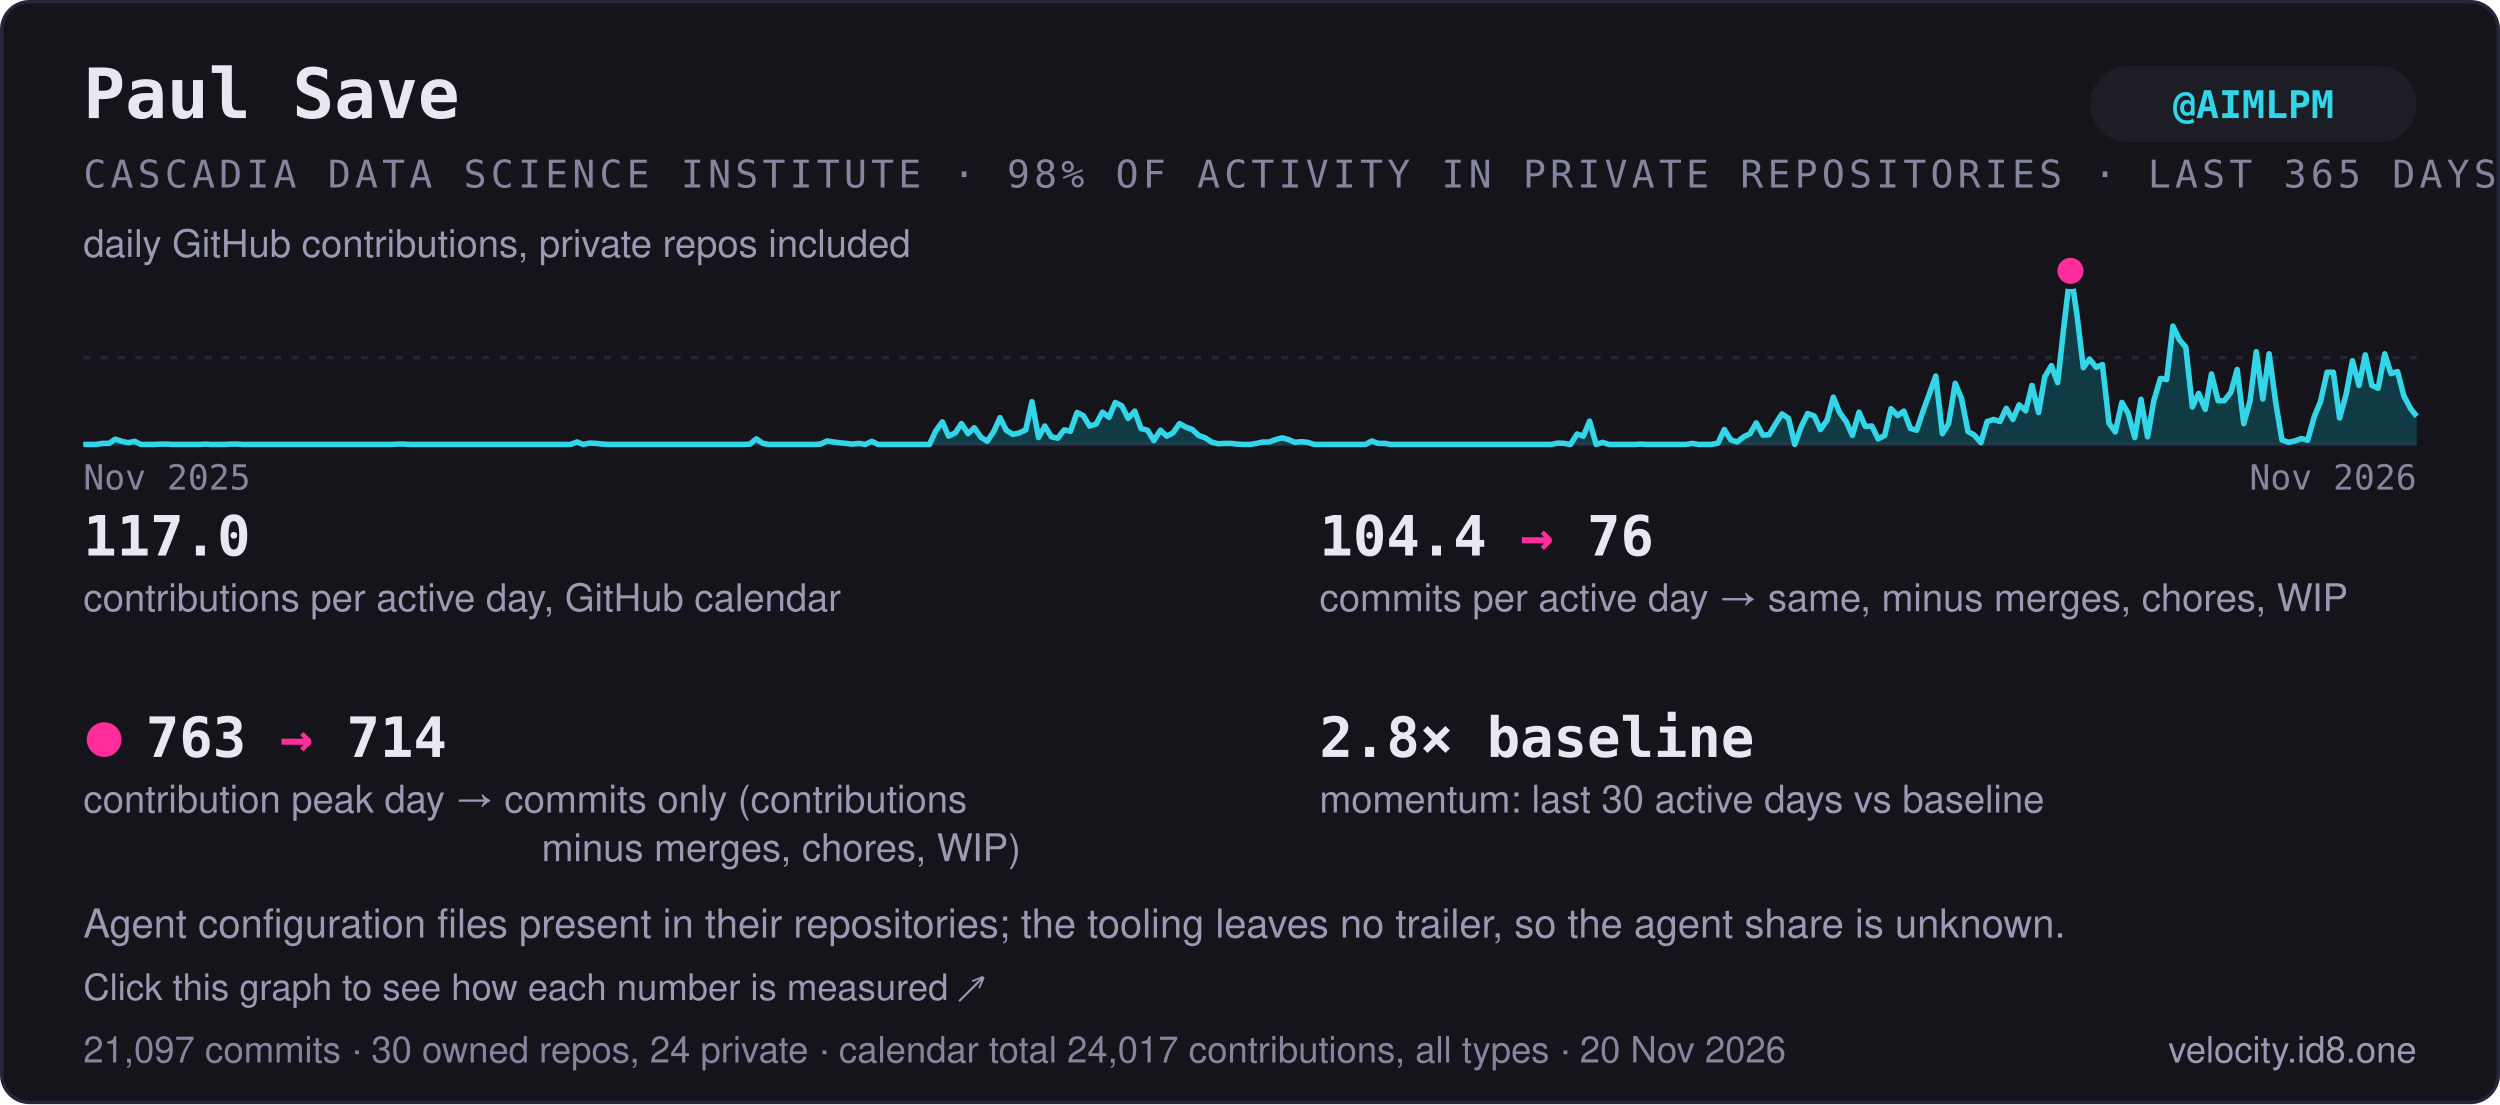
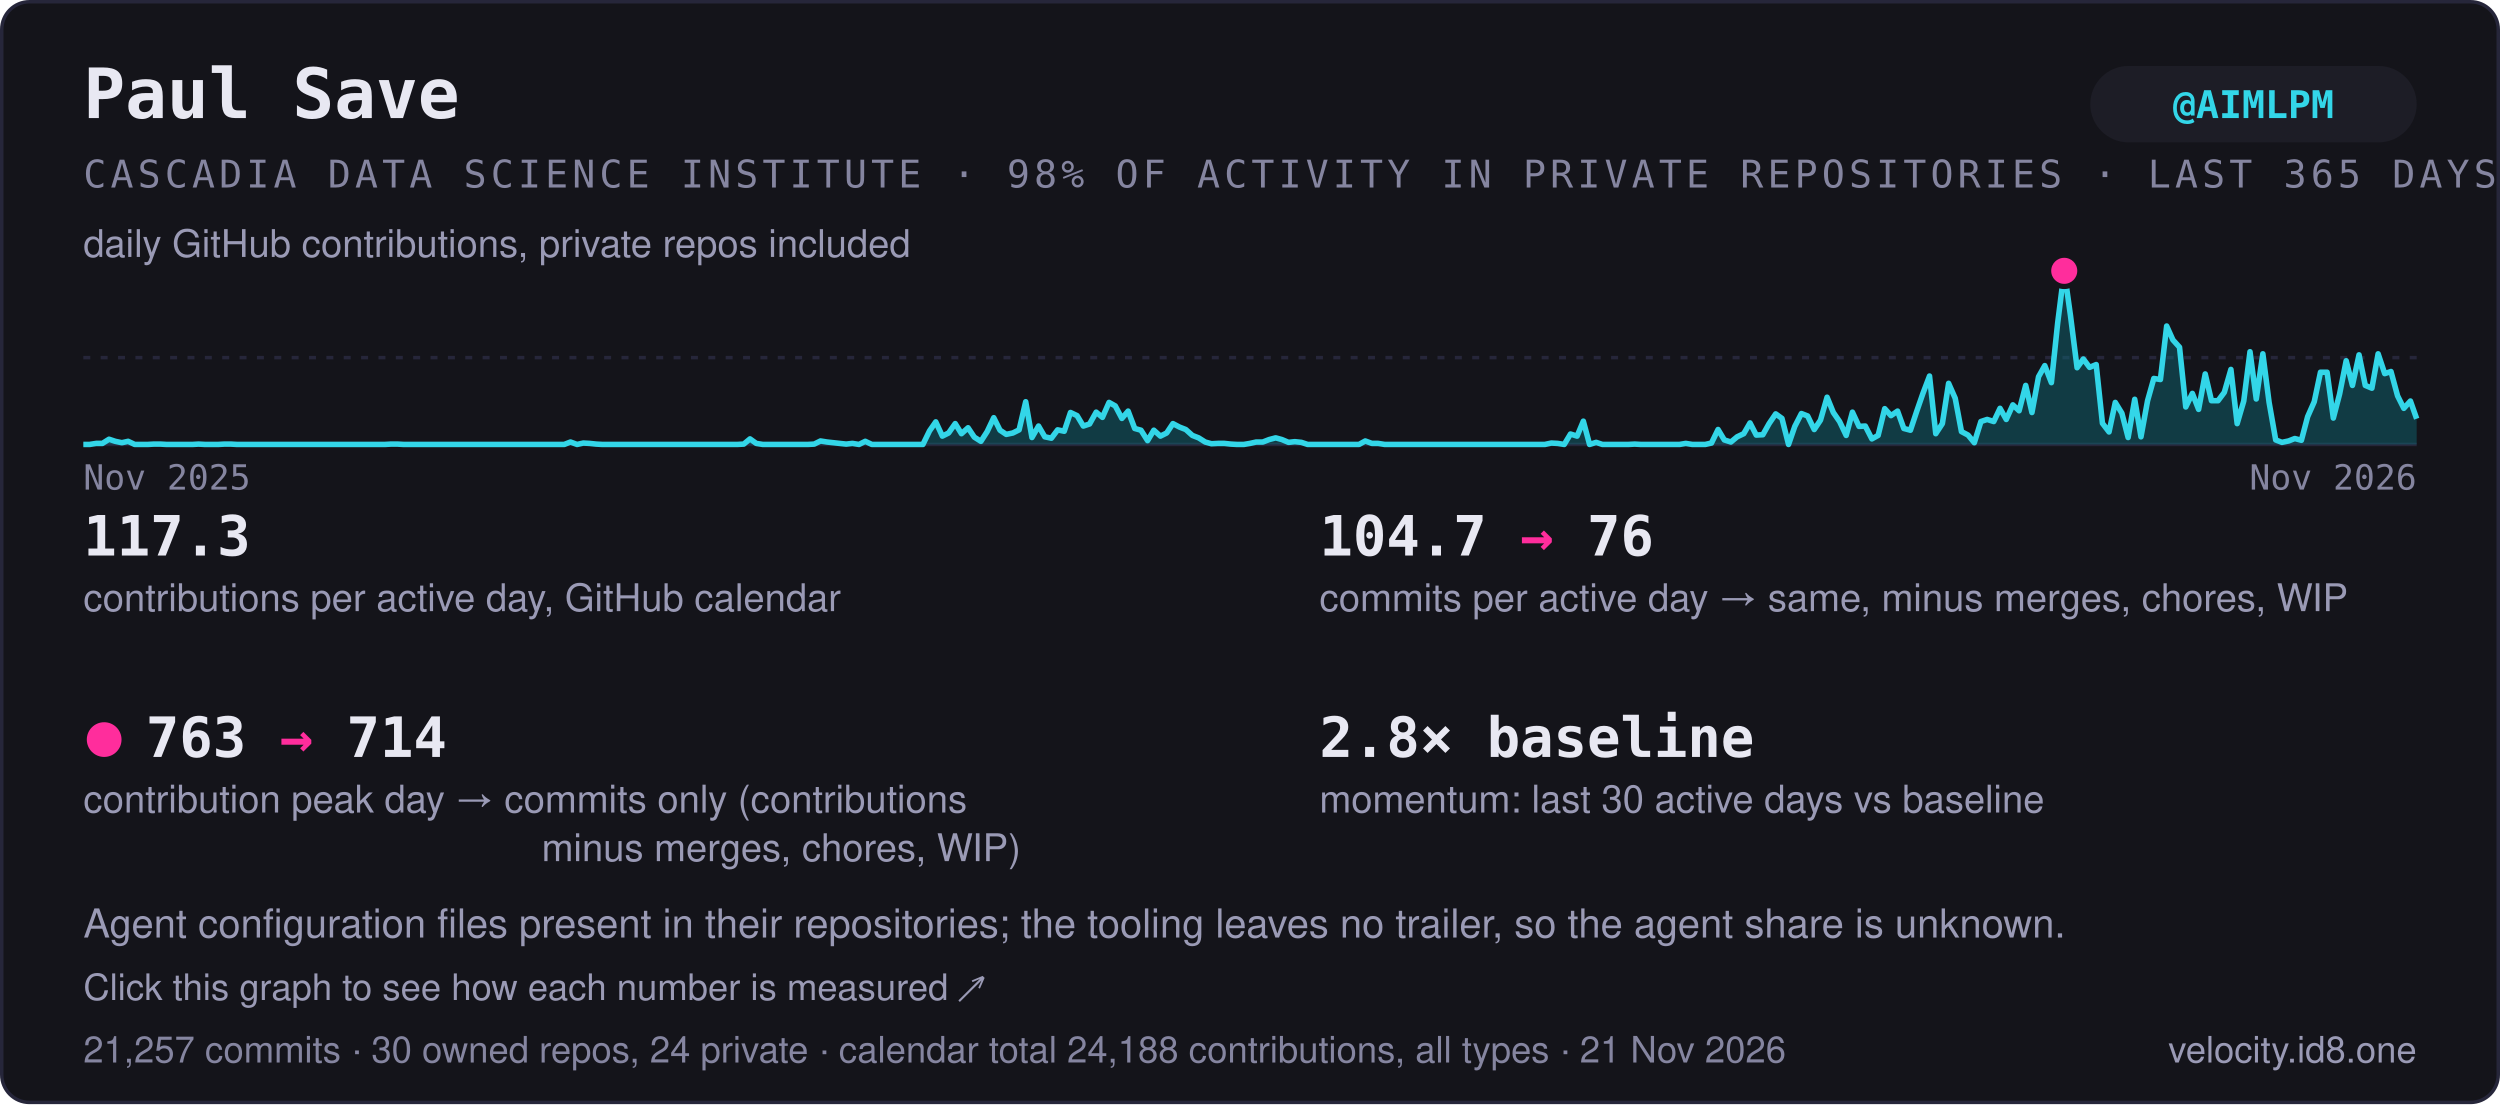
<svg xmlns="http://www.w3.org/2000/svg" width="720" height="318" viewBox="0 0 720 318" role="img" aria-label="Paul Save: Velocity Graph">
  <rect x="0.5" y="0.5" width="719" height="317" rx="8" fill="#14141A" stroke="#26263A" />
  <text x="24" y="34" font-family="Departure Mono, JetBrains Mono, ui-monospace, Menlo, monospace" font-size="20" font-weight="700" fill="#E8E8F2">Paul Save</text>
  <text x="24" y="54" font-family="Departure Mono, JetBrains Mono, ui-monospace, Menlo, monospace" font-size="11" letter-spacing="1.2" fill="#8585A0">CASCADIA DATA SCIENCE INSTITUTE · 98% OF ACTIVITY IN PRIVATE REPOSITORIES · LAST 365 DAYS</text>
  <rect x="602" y="19" width="94" height="22" rx="11" fill="#1D1D26" />
  <text x="649" y="34" text-anchor="middle" font-family="Departure Mono, JetBrains Mono, ui-monospace, Menlo, monospace" font-size="11" font-weight="600" fill="#33D6E8">@AIMLPM</text>
  <line x1="24" x2="696" y1="128" y2="128" stroke="#26263A" />
  <line x1="24" x2="696" y1="103.0" y2="103.0" stroke="#26263A" stroke-dasharray="2 3" />
-   <path d="M24.0,128.0 L25.8,128.0 L27.7,128.0 L29.5,127.7 L31.4,127.7 L33.2,126.5 L35.1,127.1 L36.9,127.5 L38.8,127.1 L40.6,128.0 L42.5,128.0 L44.3,128.0 L46.2,127.9 L48.0,127.9 L49.8,128.0 L51.7,128.0 L53.5,128.0 L55.4,128.0 L57.2,128.0 L59.1,127.9 L60.9,128.0 L62.8,128.0 L64.6,128.0 L66.5,127.9 L68.3,127.9 L70.2,128.0 L72.0,128.0 L73.8,128.0 L75.7,128.0 L77.5,128.0 L79.4,128.0 L81.2,128.0 L83.1,128.0 L84.9,128.0 L86.8,128.0 L88.6,128.0 L90.5,128.0 L92.3,128.0 L94.2,128.0 L96.0,128.0 L97.8,128.0 L99.7,128.0 L101.5,128.0 L103.4,128.0 L105.2,128.0 L107.1,128.0 L108.9,128.0 L110.8,128.0 L112.6,128.0 L114.5,127.9 L116.3,127.9 L118.2,128.0 L120.0,128.0 L121.8,128.0 L123.7,128.0 L125.5,128.0 L127.4,128.0 L129.2,128.0 L131.1,128.0 L132.9,128.0 L134.8,128.0 L136.6,128.0 L138.5,128.0 L140.3,128.0 L142.2,128.0 L144.0,128.0 L145.8,128.0 L147.7,128.0 L149.5,128.0 L151.4,128.0 L153.2,128.0 L155.1,128.0 L156.9,128.0 L158.8,128.0 L160.6,128.0 L162.5,128.0 L164.3,128.0 L166.2,127.3 L168.0,128.0 L169.8,127.6 L171.7,127.7 L173.5,127.9 L175.4,128.0 L177.2,128.0 L179.1,128.0 L180.9,128.0 L182.8,128.0 L184.6,128.0 L186.5,128.0 L188.3,128.0 L190.2,128.0 L192.0,128.0 L193.8,128.0 L195.7,128.0 L197.5,128.0 L199.4,128.0 L201.2,128.0 L203.1,128.0 L204.9,128.0 L206.8,128.0 L208.6,128.0 L210.5,128.0 L212.3,128.0 L214.2,128.0 L216.0,127.9 L217.8,126.4 L219.7,127.7 L221.5,128.0 L223.4,128.0 L225.2,128.0 L227.1,128.0 L228.9,128.0 L230.8,128.0 L232.6,128.0 L234.5,128.0 L236.3,127.9 L238.2,127.0 L240.0,127.3 L241.8,127.5 L243.7,127.7 L245.5,127.9 L247.4,127.7 L249.2,128.0 L251.1,127.1 L252.9,128.0 L254.8,128.0 L256.6,128.0 L258.5,128.0 L260.3,128.0 L262.2,128.0 L264.0,128.0 L265.8,128.0 L267.7,128.0 L269.5,124.1 L271.4,121.5 L273.2,125.6 L275.1,124.7 L276.9,122.0 L278.8,124.9 L280.6,123.2 L282.5,125.9 L284.3,127.1 L286.2,124.3 L288.0,120.3 L289.8,123.9 L291.7,125.1 L293.5,124.7 L295.4,123.8 L297.2,115.7 L299.1,126.0 L300.9,122.7 L302.8,125.8 L304.6,126.2 L306.5,123.8 L308.3,124.2 L310.2,118.8 L312.0,119.7 L313.8,122.7 L315.7,122.1 L317.5,118.7 L319.4,120.2 L321.2,115.9 L323.1,116.9 L324.9,120.5 L326.8,118.4 L328.6,123.4 L330.5,123.9 L332.3,126.9 L334.2,123.9 L336.0,125.6 L337.8,124.7 L339.7,122.0 L341.5,123.0 L343.4,123.7 L345.2,125.4 L347.1,126.1 L348.9,127.3 L350.8,127.8 L352.6,127.7 L354.5,127.7 L356.3,127.9 L358.2,128.0 L360.0,128.0 L361.8,127.7 L363.7,127.3 L365.5,127.3 L367.4,126.6 L369.2,126.1 L371.1,126.6 L372.9,127.4 L374.8,127.2 L376.6,127.4 L378.5,128.0 L380.3,128.0 L382.2,128.0 L384.0,128.0 L385.8,128.0 L387.7,128.0 L389.5,128.0 L391.4,128.0 L393.2,128.0 L395.1,127.0 L396.9,127.7 L398.8,127.7 L400.6,128.0 L402.5,128.0 L404.3,128.0 L406.2,128.0 L408.0,128.0 L409.8,128.0 L411.7,128.0 L413.5,128.0 L415.4,128.0 L417.2,128.0 L419.1,128.0 L420.9,128.0 L422.8,128.0 L424.6,128.0 L426.5,128.0 L428.3,128.0 L430.2,128.0 L432.0,128.0 L433.8,128.0 L435.7,128.0 L437.5,128.0 L439.4,128.0 L441.2,128.0 L443.1,128.0 L444.9,128.0 L446.8,128.0 L448.6,127.6 L450.5,127.7 L452.3,128.0 L454.2,125.0 L456.0,125.6 L457.8,121.3 L459.7,128.0 L461.5,127.4 L463.4,128.0 L465.2,128.0 L467.1,128.0 L468.9,128.0 L470.8,128.0 L472.6,127.9 L474.5,128.0 L476.3,128.0 L478.2,128.0 L480.0,128.0 L481.8,128.0 L483.7,128.0 L485.5,128.0 L487.4,127.7 L489.2,128.0 L491.1,128.0 L492.9,128.0 L494.8,127.6 L496.6,123.7 L498.5,126.7 L500.3,127.3 L502.2,125.8 L504.0,124.9 L505.8,121.8 L507.7,125.3 L509.5,125.2 L511.4,122.0 L513.2,119.2 L515.1,120.5 L516.9,128.0 L518.8,122.8 L520.6,119.1 L522.5,119.8 L524.3,123.7 L526.2,121.0 L528.0,114.4 L529.8,118.8 L531.7,121.4 L533.5,125.4 L535.4,118.7 L537.2,122.8 L539.1,122.7 L540.9,126.4 L542.8,125.4 L544.6,117.7 L546.5,119.7 L548.3,118.4 L550.2,123.4 L552.0,123.9 L553.8,118.5 L555.7,113.3 L557.5,108.3 L559.4,124.9 L561.2,122.0 L563.1,110.4 L564.9,114.7 L566.8,124.3 L568.6,125.3 L570.5,127.5 L572.3,121.4 L574.2,120.8 L576.0,121.4 L577.8,117.6 L579.7,120.8 L581.5,116.6 L583.4,118.3 L585.2,111.0 L587.1,118.8 L588.9,108.5 L590.8,105.3 L592.6,110.2 L594.5,93.1 L596.3,78.0 L598.2,90.9 L600.0,105.9 L601.8,103.4 L603.7,105.8 L605.5,105.0 L607.4,121.9 L609.2,124.4 L611.1,115.9 L612.9,119.0 L614.8,126.0 L616.6,115.0 L618.5,125.8 L620.3,115.4 L622.2,109.0 L624.0,109.3 L625.8,93.9 L627.7,97.9 L629.5,100.0 L631.4,117.2 L633.2,113.3 L635.1,117.9 L636.9,107.7 L638.8,115.4 L640.6,115.4 L642.5,113.0 L644.3,106.4 L646.2,122.0 L648.0,115.5 L649.8,101.3 L651.7,114.9 L653.5,101.9 L655.4,115.9 L657.2,126.7 L659.1,127.4 L660.9,127.0 L662.8,126.3 L664.6,126.8 L666.5,120.0 L668.3,115.7 L670.2,107.2 L672.0,107.2 L673.8,120.4 L675.7,113.5 L677.5,103.9 L679.4,111.0 L681.2,102.2 L683.1,111.0 L684.9,111.8 L686.8,101.9 L688.6,107.6 L690.5,107.0 L692.3,114.0 L694.2,117.6 L696.0,119.9 L696.0,128 L24,128 Z" fill="#0F6B78" fill-opacity="0.45" />
-   <path d="M24.0,128.0 L25.8,128.0 L27.7,128.0 L29.5,127.7 L31.4,127.7 L33.2,126.5 L35.1,127.1 L36.9,127.5 L38.8,127.1 L40.6,128.0 L42.5,128.0 L44.3,128.0 L46.2,127.9 L48.0,127.9 L49.8,128.0 L51.7,128.0 L53.5,128.0 L55.4,128.0 L57.2,128.0 L59.1,127.9 L60.9,128.0 L62.8,128.0 L64.6,128.0 L66.5,127.9 L68.3,127.9 L70.2,128.0 L72.0,128.0 L73.8,128.0 L75.7,128.0 L77.5,128.0 L79.4,128.0 L81.2,128.0 L83.1,128.0 L84.9,128.0 L86.8,128.0 L88.6,128.0 L90.5,128.0 L92.3,128.0 L94.2,128.0 L96.0,128.0 L97.8,128.0 L99.7,128.0 L101.5,128.0 L103.4,128.0 L105.2,128.0 L107.1,128.0 L108.9,128.0 L110.8,128.0 L112.6,128.0 L114.5,127.9 L116.3,127.9 L118.2,128.0 L120.0,128.0 L121.8,128.0 L123.7,128.0 L125.5,128.0 L127.4,128.0 L129.2,128.0 L131.1,128.0 L132.9,128.0 L134.8,128.0 L136.6,128.0 L138.5,128.0 L140.3,128.0 L142.2,128.0 L144.0,128.0 L145.8,128.0 L147.7,128.0 L149.5,128.0 L151.4,128.0 L153.2,128.0 L155.1,128.0 L156.9,128.0 L158.8,128.0 L160.6,128.0 L162.5,128.0 L164.3,128.0 L166.2,127.3 L168.0,128.0 L169.8,127.6 L171.7,127.7 L173.5,127.9 L175.4,128.0 L177.2,128.0 L179.1,128.0 L180.9,128.0 L182.8,128.0 L184.6,128.0 L186.5,128.0 L188.3,128.0 L190.2,128.0 L192.0,128.0 L193.8,128.0 L195.7,128.0 L197.5,128.0 L199.4,128.0 L201.2,128.0 L203.1,128.0 L204.9,128.0 L206.8,128.0 L208.6,128.0 L210.5,128.0 L212.3,128.0 L214.2,128.0 L216.0,127.9 L217.8,126.4 L219.7,127.7 L221.5,128.0 L223.4,128.0 L225.2,128.0 L227.1,128.0 L228.9,128.0 L230.8,128.0 L232.6,128.0 L234.5,128.0 L236.3,127.9 L238.2,127.0 L240.0,127.3 L241.8,127.5 L243.7,127.7 L245.5,127.9 L247.4,127.7 L249.2,128.0 L251.1,127.1 L252.9,128.0 L254.8,128.0 L256.6,128.0 L258.5,128.0 L260.3,128.0 L262.2,128.0 L264.0,128.0 L265.8,128.0 L267.7,128.0 L269.5,124.1 L271.4,121.5 L273.2,125.6 L275.1,124.7 L276.9,122.0 L278.8,124.9 L280.6,123.2 L282.5,125.9 L284.3,127.1 L286.2,124.3 L288.0,120.3 L289.8,123.9 L291.7,125.1 L293.5,124.7 L295.4,123.8 L297.2,115.7 L299.1,126.0 L300.9,122.7 L302.8,125.8 L304.6,126.2 L306.5,123.8 L308.3,124.2 L310.2,118.8 L312.0,119.7 L313.8,122.7 L315.7,122.1 L317.5,118.7 L319.4,120.2 L321.2,115.9 L323.1,116.9 L324.9,120.5 L326.8,118.4 L328.6,123.4 L330.5,123.9 L332.3,126.9 L334.2,123.9 L336.0,125.6 L337.8,124.7 L339.7,122.0 L341.5,123.0 L343.4,123.7 L345.2,125.4 L347.1,126.1 L348.9,127.3 L350.8,127.8 L352.6,127.7 L354.5,127.7 L356.3,127.9 L358.2,128.0 L360.0,128.0 L361.8,127.7 L363.7,127.3 L365.5,127.3 L367.4,126.6 L369.2,126.1 L371.1,126.6 L372.9,127.4 L374.8,127.2 L376.6,127.4 L378.5,128.0 L380.3,128.0 L382.2,128.0 L384.0,128.0 L385.8,128.0 L387.7,128.0 L389.5,128.0 L391.4,128.0 L393.2,128.0 L395.1,127.0 L396.9,127.7 L398.8,127.7 L400.6,128.0 L402.5,128.0 L404.3,128.0 L406.2,128.0 L408.0,128.0 L409.8,128.0 L411.7,128.0 L413.5,128.0 L415.4,128.0 L417.2,128.0 L419.1,128.0 L420.9,128.0 L422.8,128.0 L424.6,128.0 L426.5,128.0 L428.3,128.0 L430.2,128.0 L432.0,128.0 L433.8,128.0 L435.7,128.0 L437.5,128.0 L439.4,128.0 L441.2,128.0 L443.1,128.0 L444.9,128.0 L446.8,128.0 L448.6,127.6 L450.5,127.7 L452.3,128.0 L454.2,125.0 L456.0,125.6 L457.8,121.3 L459.7,128.0 L461.5,127.4 L463.4,128.0 L465.2,128.0 L467.1,128.0 L468.9,128.0 L470.8,128.0 L472.6,127.9 L474.5,128.0 L476.3,128.0 L478.2,128.0 L480.0,128.0 L481.8,128.0 L483.7,128.0 L485.5,128.0 L487.4,127.7 L489.2,128.0 L491.1,128.0 L492.9,128.0 L494.8,127.6 L496.6,123.7 L498.5,126.7 L500.3,127.3 L502.2,125.8 L504.0,124.9 L505.8,121.8 L507.7,125.3 L509.5,125.2 L511.4,122.0 L513.2,119.2 L515.1,120.5 L516.9,128.0 L518.8,122.8 L520.6,119.1 L522.5,119.8 L524.3,123.7 L526.2,121.0 L528.0,114.4 L529.8,118.8 L531.7,121.4 L533.5,125.4 L535.4,118.7 L537.2,122.8 L539.1,122.7 L540.9,126.4 L542.8,125.4 L544.6,117.7 L546.5,119.7 L548.3,118.4 L550.2,123.4 L552.0,123.9 L553.8,118.5 L555.7,113.3 L557.5,108.3 L559.4,124.9 L561.2,122.0 L563.1,110.4 L564.9,114.7 L566.8,124.3 L568.6,125.3 L570.5,127.5 L572.3,121.4 L574.2,120.8 L576.0,121.4 L577.8,117.6 L579.7,120.8 L581.5,116.6 L583.4,118.3 L585.2,111.0 L587.1,118.8 L588.9,108.5 L590.8,105.3 L592.6,110.2 L594.5,93.1 L596.3,78.0 L598.2,90.9 L600.0,105.9 L601.8,103.4 L603.7,105.8 L605.5,105.0 L607.4,121.9 L609.2,124.4 L611.1,115.9 L612.9,119.0 L614.8,126.0 L616.6,115.0 L618.5,125.8 L620.3,115.4 L622.2,109.0 L624.0,109.3 L625.8,93.9 L627.7,97.9 L629.5,100.0 L631.4,117.2 L633.2,113.3 L635.1,117.9 L636.9,107.7 L638.8,115.4 L640.6,115.4 L642.5,113.0 L644.3,106.4 L646.2,122.0 L648.0,115.5 L649.8,101.3 L651.7,114.9 L653.5,101.9 L655.4,115.9 L657.2,126.7 L659.1,127.4 L660.9,127.0 L662.8,126.3 L664.6,126.8 L666.5,120.0 L668.3,115.7 L670.2,107.2 L672.0,107.2 L673.8,120.4 L675.7,113.5 L677.5,103.9 L679.4,111.0 L681.2,102.2 L683.1,111.0 L684.9,111.8 L686.8,101.9 L688.6,107.6 L690.5,107.0 L692.3,114.0 L694.2,117.6 L696.0,119.9" fill="none" stroke="#33D6E8" stroke-width="1.6" stroke-linejoin="round" />
-   <circle cx="596.3" cy="78.0" r="4.5" fill="#FF2D9C" stroke="#14141A" stroke-width="1.5" />
+   <path d="M24.0,128.0 L25.8,128.0 L27.7,127.7 L29.5,127.7 L31.4,126.5 L33.2,127.1 L35.1,127.5 L36.9,127.1 L38.8,128.0 L40.6,128.0 L42.5,128.0 L44.3,127.9 L46.2,127.9 L48.0,128.0 L49.8,128.0 L51.7,128.0 L53.5,128.0 L55.4,128.0 L57.2,127.9 L59.1,128.0 L60.9,128.0 L62.8,128.0 L64.6,127.9 L66.5,127.9 L68.3,128.0 L70.2,128.0 L72.0,128.0 L73.8,128.0 L75.7,128.0 L77.5,128.0 L79.4,128.0 L81.2,128.0 L83.1,128.0 L84.9,128.0 L86.8,128.0 L88.6,128.0 L90.5,128.0 L92.3,128.0 L94.2,128.0 L96.0,128.0 L97.8,128.0 L99.7,128.0 L101.5,128.0 L103.4,128.0 L105.2,128.0 L107.1,128.0 L108.9,128.0 L110.8,128.0 L112.6,127.9 L114.5,127.9 L116.3,128.0 L118.2,128.0 L120.0,128.0 L121.8,128.0 L123.7,128.0 L125.5,128.0 L127.4,128.0 L129.2,128.0 L131.1,128.0 L132.9,128.0 L134.8,128.0 L136.6,128.0 L138.5,128.0 L140.3,128.0 L142.2,128.0 L144.0,128.0 L145.8,128.0 L147.7,128.0 L149.5,128.0 L151.4,128.0 L153.2,128.0 L155.1,128.0 L156.9,128.0 L158.8,128.0 L160.6,128.0 L162.5,128.0 L164.3,127.3 L166.2,128.0 L168.0,127.6 L169.8,127.7 L171.7,127.9 L173.5,128.0 L175.4,128.0 L177.2,128.0 L179.1,128.0 L180.9,128.0 L182.8,128.0 L184.6,128.0 L186.5,128.0 L188.3,128.0 L190.2,128.0 L192.0,128.0 L193.8,128.0 L195.7,128.0 L197.5,128.0 L199.4,128.0 L201.2,128.0 L203.1,128.0 L204.9,128.0 L206.8,128.0 L208.6,128.0 L210.5,128.0 L212.3,128.0 L214.2,127.9 L216.0,126.4 L217.8,127.7 L219.7,128.0 L221.5,128.0 L223.4,128.0 L225.2,128.0 L227.1,128.0 L228.9,128.0 L230.8,128.0 L232.6,128.0 L234.5,127.9 L236.3,127.0 L238.2,127.3 L240.0,127.5 L241.8,127.7 L243.7,127.9 L245.5,127.7 L247.4,128.0 L249.2,127.1 L251.1,128.0 L252.9,128.0 L254.8,128.0 L256.6,128.0 L258.5,128.0 L260.3,128.0 L262.2,128.0 L264.0,128.0 L265.8,128.0 L267.7,124.1 L269.5,121.5 L271.4,125.6 L273.2,124.7 L275.1,122.0 L276.9,124.9 L278.8,123.2 L280.6,125.9 L282.5,127.1 L284.3,124.3 L286.2,120.3 L288.0,123.9 L289.8,125.1 L291.7,124.7 L293.5,123.8 L295.4,115.7 L297.2,126.0 L299.1,122.7 L300.9,125.8 L302.8,126.2 L304.6,123.8 L306.5,124.2 L308.3,118.8 L310.2,119.7 L312.0,122.7 L313.8,122.1 L315.7,118.7 L317.5,120.2 L319.4,115.9 L321.2,116.9 L323.1,120.5 L324.9,118.4 L326.8,123.4 L328.6,123.9 L330.5,126.9 L332.3,123.9 L334.2,125.6 L336.0,124.7 L337.8,122.0 L339.7,123.0 L341.5,123.7 L343.4,125.4 L345.2,126.1 L347.1,127.3 L348.9,127.8 L350.8,127.7 L352.6,127.7 L354.5,127.9 L356.3,128.0 L358.2,128.0 L360.0,127.7 L361.8,127.3 L363.7,127.3 L365.5,126.6 L367.4,126.1 L369.2,126.6 L371.1,127.4 L372.9,127.2 L374.8,127.4 L376.6,128.0 L378.5,128.0 L380.3,128.0 L382.2,128.0 L384.0,128.0 L385.8,128.0 L387.7,128.0 L389.5,128.0 L391.4,128.0 L393.2,127.0 L395.1,127.7 L396.9,127.7 L398.8,128.0 L400.6,128.0 L402.5,128.0 L404.3,128.0 L406.2,128.0 L408.0,128.0 L409.8,128.0 L411.7,128.0 L413.5,128.0 L415.4,128.0 L417.2,128.0 L419.1,128.0 L420.9,128.0 L422.8,128.0 L424.6,128.0 L426.5,128.0 L428.3,128.0 L430.2,128.0 L432.0,128.0 L433.8,128.0 L435.7,128.0 L437.5,128.0 L439.4,128.0 L441.2,128.0 L443.1,128.0 L444.9,128.0 L446.8,127.6 L448.6,127.7 L450.5,128.0 L452.3,125.0 L454.2,125.6 L456.0,121.3 L457.8,128.0 L459.7,127.4 L461.5,128.0 L463.4,128.0 L465.2,128.0 L467.1,128.0 L468.9,128.0 L470.8,127.9 L472.6,128.0 L474.5,128.0 L476.3,128.0 L478.2,128.0 L480.0,128.0 L481.8,128.0 L483.7,128.0 L485.5,127.7 L487.4,128.0 L489.2,128.0 L491.1,128.0 L492.9,127.6 L494.8,123.7 L496.6,126.7 L498.5,127.3 L500.3,125.8 L502.2,124.9 L504.0,121.8 L505.8,125.3 L507.7,125.2 L509.5,122.0 L511.4,119.2 L513.2,120.5 L515.1,128.0 L516.9,122.8 L518.8,119.1 L520.6,119.8 L522.5,123.7 L524.3,121.0 L526.2,114.4 L528.0,118.8 L529.8,121.4 L531.7,125.4 L533.5,118.7 L535.4,122.8 L537.2,122.7 L539.1,126.4 L540.9,125.4 L542.8,117.7 L544.6,119.7 L546.5,118.4 L548.3,123.4 L550.2,123.9 L552.0,118.5 L553.8,113.3 L555.7,108.3 L557.5,124.9 L559.4,122.0 L561.2,110.4 L563.1,114.7 L564.9,124.3 L566.8,125.3 L568.6,127.5 L570.5,121.4 L572.3,120.8 L574.2,121.4 L576.0,117.6 L577.8,120.8 L579.7,116.6 L581.5,118.3 L583.4,111.0 L585.2,118.8 L587.1,108.5 L588.9,105.3 L590.8,110.2 L592.6,93.1 L594.5,78.0 L596.3,90.9 L598.2,105.9 L600.0,103.4 L601.8,105.8 L603.7,105.0 L605.5,121.9 L607.4,124.4 L609.2,115.9 L611.1,119.0 L612.9,126.0 L614.8,115.0 L616.6,125.8 L618.5,115.4 L620.3,109.0 L622.2,109.3 L624.0,93.9 L625.8,97.9 L627.7,100.0 L629.5,117.2 L631.4,113.3 L633.2,117.9 L635.1,107.7 L636.9,115.4 L638.8,115.4 L640.6,113.0 L642.5,106.4 L644.3,122.0 L646.2,115.5 L648.0,101.3 L649.8,114.9 L651.7,101.9 L653.5,115.9 L655.4,126.7 L657.2,127.4 L659.1,127.0 L660.9,126.3 L662.8,126.8 L664.6,120.0 L666.5,115.7 L668.3,107.2 L670.2,107.2 L672.0,120.4 L673.8,113.5 L675.7,103.9 L677.5,111.0 L679.4,102.2 L681.2,111.0 L683.1,111.8 L684.9,101.9 L686.8,107.6 L688.6,107.0 L690.5,114.0 L692.3,117.6 L694.2,115.5 L696.0,120.6 L696.0,128 L24,128 Z" fill="#0F6B78" fill-opacity="0.45" />
+   <path d="M24.0,128.0 L25.8,128.0 L27.7,127.7 L29.5,127.7 L31.4,126.5 L33.2,127.1 L35.1,127.5 L36.9,127.1 L38.8,128.0 L40.6,128.0 L42.5,128.0 L44.3,127.9 L46.2,127.9 L48.0,128.0 L49.8,128.0 L51.7,128.0 L53.5,128.0 L55.4,128.0 L57.2,127.9 L59.1,128.0 L60.9,128.0 L62.8,128.0 L64.6,127.9 L66.5,127.9 L68.3,128.0 L70.2,128.0 L72.0,128.0 L73.8,128.0 L75.7,128.0 L77.5,128.0 L79.4,128.0 L81.2,128.0 L83.1,128.0 L84.9,128.0 L86.8,128.0 L88.6,128.0 L90.5,128.0 L92.3,128.0 L94.2,128.0 L96.0,128.0 L97.8,128.0 L99.7,128.0 L101.5,128.0 L103.4,128.0 L105.2,128.0 L107.1,128.0 L108.9,128.0 L110.8,128.0 L112.6,127.9 L114.5,127.9 L116.3,128.0 L118.2,128.0 L120.0,128.0 L121.8,128.0 L123.7,128.0 L125.5,128.0 L127.4,128.0 L129.2,128.0 L131.1,128.0 L132.9,128.0 L134.8,128.0 L136.6,128.0 L138.5,128.0 L140.3,128.0 L142.2,128.0 L144.0,128.0 L145.8,128.0 L147.7,128.0 L149.5,128.0 L151.4,128.0 L153.2,128.0 L155.1,128.0 L156.9,128.0 L158.8,128.0 L160.6,128.0 L162.5,128.0 L164.3,127.3 L166.2,128.0 L168.0,127.6 L169.8,127.7 L171.7,127.9 L173.5,128.0 L175.4,128.0 L177.2,128.0 L179.1,128.0 L180.9,128.0 L182.8,128.0 L184.6,128.0 L186.5,128.0 L188.3,128.0 L190.2,128.0 L192.0,128.0 L193.8,128.0 L195.7,128.0 L197.5,128.0 L199.4,128.0 L201.2,128.0 L203.1,128.0 L204.9,128.0 L206.8,128.0 L208.6,128.0 L210.5,128.0 L212.3,128.0 L214.2,127.9 L216.0,126.4 L217.8,127.7 L219.7,128.0 L221.5,128.0 L223.4,128.0 L225.2,128.0 L227.1,128.0 L228.9,128.0 L230.8,128.0 L232.6,128.0 L234.5,127.9 L236.3,127.0 L238.2,127.3 L240.0,127.5 L241.8,127.7 L243.7,127.9 L245.5,127.7 L247.4,128.0 L249.2,127.1 L251.1,128.0 L252.9,128.0 L254.8,128.0 L256.6,128.0 L258.5,128.0 L260.3,128.0 L262.2,128.0 L264.0,128.0 L265.8,128.0 L267.7,124.1 L269.5,121.5 L271.4,125.6 L273.2,124.7 L275.1,122.0 L276.9,124.9 L278.8,123.2 L280.6,125.9 L282.5,127.1 L284.3,124.3 L286.2,120.3 L288.0,123.9 L289.8,125.1 L291.7,124.7 L293.5,123.8 L295.4,115.7 L297.2,126.0 L299.1,122.7 L300.9,125.8 L302.8,126.2 L304.6,123.8 L306.5,124.2 L308.3,118.8 L310.2,119.7 L312.0,122.7 L313.8,122.1 L315.7,118.7 L317.5,120.2 L319.4,115.9 L321.2,116.9 L323.1,120.5 L324.9,118.4 L326.8,123.4 L328.6,123.9 L330.5,126.9 L332.3,123.9 L334.2,125.6 L336.0,124.7 L337.8,122.0 L339.7,123.0 L341.5,123.7 L343.4,125.4 L345.2,126.1 L347.1,127.3 L348.9,127.8 L350.8,127.7 L352.6,127.7 L354.5,127.9 L356.3,128.0 L358.2,128.0 L360.0,127.7 L361.8,127.3 L363.7,127.3 L365.5,126.6 L367.4,126.1 L369.2,126.6 L371.1,127.4 L372.9,127.2 L374.8,127.4 L376.6,128.0 L378.5,128.0 L380.3,128.0 L382.2,128.0 L384.0,128.0 L385.8,128.0 L387.7,128.0 L389.5,128.0 L391.4,128.0 L393.2,127.0 L395.1,127.7 L396.9,127.7 L398.8,128.0 L400.6,128.0 L402.5,128.0 L404.3,128.0 L406.2,128.0 L408.0,128.0 L409.8,128.0 L411.7,128.0 L413.5,128.0 L415.4,128.0 L417.2,128.0 L419.1,128.0 L420.9,128.0 L422.8,128.0 L424.6,128.0 L426.5,128.0 L428.3,128.0 L430.2,128.0 L432.0,128.0 L433.8,128.0 L435.7,128.0 L437.5,128.0 L439.4,128.0 L441.2,128.0 L443.1,128.0 L444.9,128.0 L446.8,127.6 L448.6,127.7 L450.5,128.0 L452.3,125.0 L454.2,125.6 L456.0,121.3 L457.8,128.0 L459.7,127.4 L461.5,128.0 L463.4,128.0 L465.2,128.0 L467.1,128.0 L468.9,128.0 L470.8,127.9 L472.6,128.0 L474.5,128.0 L476.3,128.0 L478.2,128.0 L480.0,128.0 L481.8,128.0 L483.7,128.0 L485.5,127.7 L487.4,128.0 L489.2,128.0 L491.1,128.0 L492.9,127.6 L494.8,123.7 L496.6,126.7 L498.5,127.3 L500.3,125.8 L502.2,124.9 L504.0,121.8 L505.8,125.3 L507.7,125.2 L509.5,122.0 L511.4,119.2 L513.2,120.5 L515.1,128.0 L516.9,122.8 L518.8,119.1 L520.6,119.8 L522.5,123.7 L524.3,121.0 L526.2,114.4 L528.0,118.8 L529.8,121.4 L531.7,125.4 L533.5,118.7 L535.4,122.8 L537.2,122.7 L539.1,126.4 L540.9,125.4 L542.8,117.7 L544.6,119.7 L546.5,118.4 L548.3,123.4 L550.2,123.9 L552.0,118.5 L553.8,113.3 L555.7,108.3 L557.5,124.9 L559.4,122.0 L561.2,110.4 L563.1,114.7 L564.9,124.3 L566.8,125.3 L568.6,127.5 L570.5,121.4 L572.3,120.8 L574.2,121.4 L576.0,117.6 L577.8,120.8 L579.7,116.6 L581.5,118.3 L583.4,111.0 L585.2,118.8 L587.1,108.5 L588.9,105.3 L590.8,110.2 L592.6,93.1 L594.5,78.0 L596.3,90.9 L598.2,105.9 L600.0,103.4 L601.8,105.8 L603.7,105.0 L605.5,121.9 L607.4,124.4 L609.2,115.9 L611.1,119.0 L612.9,126.0 L614.8,115.0 L616.6,125.8 L618.5,115.4 L620.3,109.0 L622.2,109.3 L624.0,93.9 L625.8,97.9 L627.7,100.0 L629.5,117.2 L631.4,113.3 L633.2,117.9 L635.1,107.7 L636.9,115.4 L638.8,115.4 L640.6,113.0 L642.5,106.4 L644.3,122.0 L646.2,115.5 L648.0,101.3 L649.8,114.9 L651.7,101.9 L653.5,115.9 L655.4,126.7 L657.2,127.4 L659.1,127.0 L660.9,126.3 L662.8,126.8 L664.6,120.0 L666.5,115.7 L668.3,107.2 L670.2,107.2 L672.0,120.4 L673.8,113.5 L675.7,103.9 L677.5,111.0 L679.4,102.2 L681.2,111.0 L683.1,111.8 L684.9,101.9 L686.8,107.6 L688.6,107.0 L690.5,114.0 L692.3,117.6 L694.2,115.5 L696.0,120.6" fill="none" stroke="#33D6E8" stroke-width="1.6" stroke-linejoin="round" />
+   <circle cx="594.5" cy="78.0" r="4.5" fill="#FF2D9C" stroke="#14141A" stroke-width="1.5" />
  <text x="24" y="141" font-family="Departure Mono, JetBrains Mono, ui-monospace, Menlo, monospace" font-size="10" fill="#8585A0">Nov 2025</text>
  <text x="696" y="141" text-anchor="end" font-family="Departure Mono, JetBrains Mono, ui-monospace, Menlo, monospace" font-size="10" fill="#8585A0">Nov 2026</text>
  <text x="24" y="74" font-family="-apple-system, BlinkMacSystemFont, 'Segoe UI', Helvetica, Arial, sans-serif" font-size="11" fill="#9A9AB5">daily GitHub contributions, private repos included</text>
-   <text x="24" y="160" font-family="Departure Mono, JetBrains Mono, ui-monospace, Menlo, monospace" font-size="16" font-weight="600" fill="#E8E8F2">117.0</text>
+   <text x="24" y="160" font-family="Departure Mono, JetBrains Mono, ui-monospace, Menlo, monospace" font-size="16" font-weight="600" fill="#E8E8F2">117.3</text>
  <text x="24" y="176" font-family="-apple-system, BlinkMacSystemFont, 'Segoe UI', Helvetica, Arial, sans-serif" font-size="11" fill="#9A9AB5">contributions per active day, GitHub calendar</text>
-   <text x="380" y="160" font-family="Departure Mono, JetBrains Mono, ui-monospace, Menlo, monospace" font-size="16" font-weight="600" fill="#E8E8F2">104.4 <tspan fill="#FF2D9C">→</tspan> 76</text>
+   <text x="380" y="160" font-family="Departure Mono, JetBrains Mono, ui-monospace, Menlo, monospace" font-size="16" font-weight="600" fill="#E8E8F2">104.7 <tspan fill="#FF2D9C">→</tspan> 76</text>
  <text x="380" y="176" font-family="-apple-system, BlinkMacSystemFont, 'Segoe UI', Helvetica, Arial, sans-serif" font-size="11" fill="#9A9AB5">commits per active day → same, minus merges, chores, WIP</text>
  <circle cx="30" cy="213" r="5" fill="#FF2D9C" />
  <text x="42" y="218" font-family="Departure Mono, JetBrains Mono, ui-monospace, Menlo, monospace" font-size="16" font-weight="600" fill="#E8E8F2">763 <tspan fill="#FF2D9C">→</tspan> 714</text>
  <text x="24" y="234" font-family="-apple-system, BlinkMacSystemFont, 'Segoe UI', Helvetica, Arial, sans-serif" font-size="11" fill="#9A9AB5">contribution peak day → commits only (contributions</text>
  <text x="156" y="248" font-family="-apple-system, BlinkMacSystemFont, 'Segoe UI', Helvetica, Arial, sans-serif" font-size="11" fill="#9A9AB5">minus merges, chores, WIP)</text>
  <text x="380" y="218" font-family="Departure Mono, JetBrains Mono, ui-monospace, Menlo, monospace" font-size="16" font-weight="600" fill="#E8E8F2">2.8× baseline</text>
  <text x="380" y="234" font-family="-apple-system, BlinkMacSystemFont, 'Segoe UI', Helvetica, Arial, sans-serif" font-size="11" fill="#9A9AB5">momentum: last 30 active days vs baseline</text>
  <text x="24" y="270" font-family="-apple-system, BlinkMacSystemFont, 'Segoe UI', Helvetica, Arial, sans-serif" font-size="11.5" fill="#9A9AB5">Agent configuration files present in their repositories; the tooling leaves no trailer, so the agent share is unknown.</text>
  <text x="24" y="288" font-family="-apple-system, BlinkMacSystemFont, 'Segoe UI', Helvetica, Arial, sans-serif" font-size="10.5" fill="#9A9AB5">Click this graph to see how each number is measured ↗</text>
-   <text x="24" y="306" font-family="-apple-system, BlinkMacSystemFont, 'Segoe UI', Helvetica, Arial, sans-serif" font-size="10.5" fill="#8585A0">21,097 commits · 30 owned repos, 24 private · calendar total 24,017 contributions, all types · 20 Nov 2026</text>
+   <text x="24" y="306" font-family="-apple-system, BlinkMacSystemFont, 'Segoe UI', Helvetica, Arial, sans-serif" font-size="10.5" fill="#8585A0">21,257 commits · 30 owned repos, 24 private · calendar total 24,188 contributions, all types · 21 Nov 2026</text>
  <text x="696" y="306" text-anchor="end" font-family="-apple-system, BlinkMacSystemFont, 'Segoe UI', Helvetica, Arial, sans-serif" font-size="10.5" fill="#9A9AB5">velocity.id8.one</text>
</svg>
